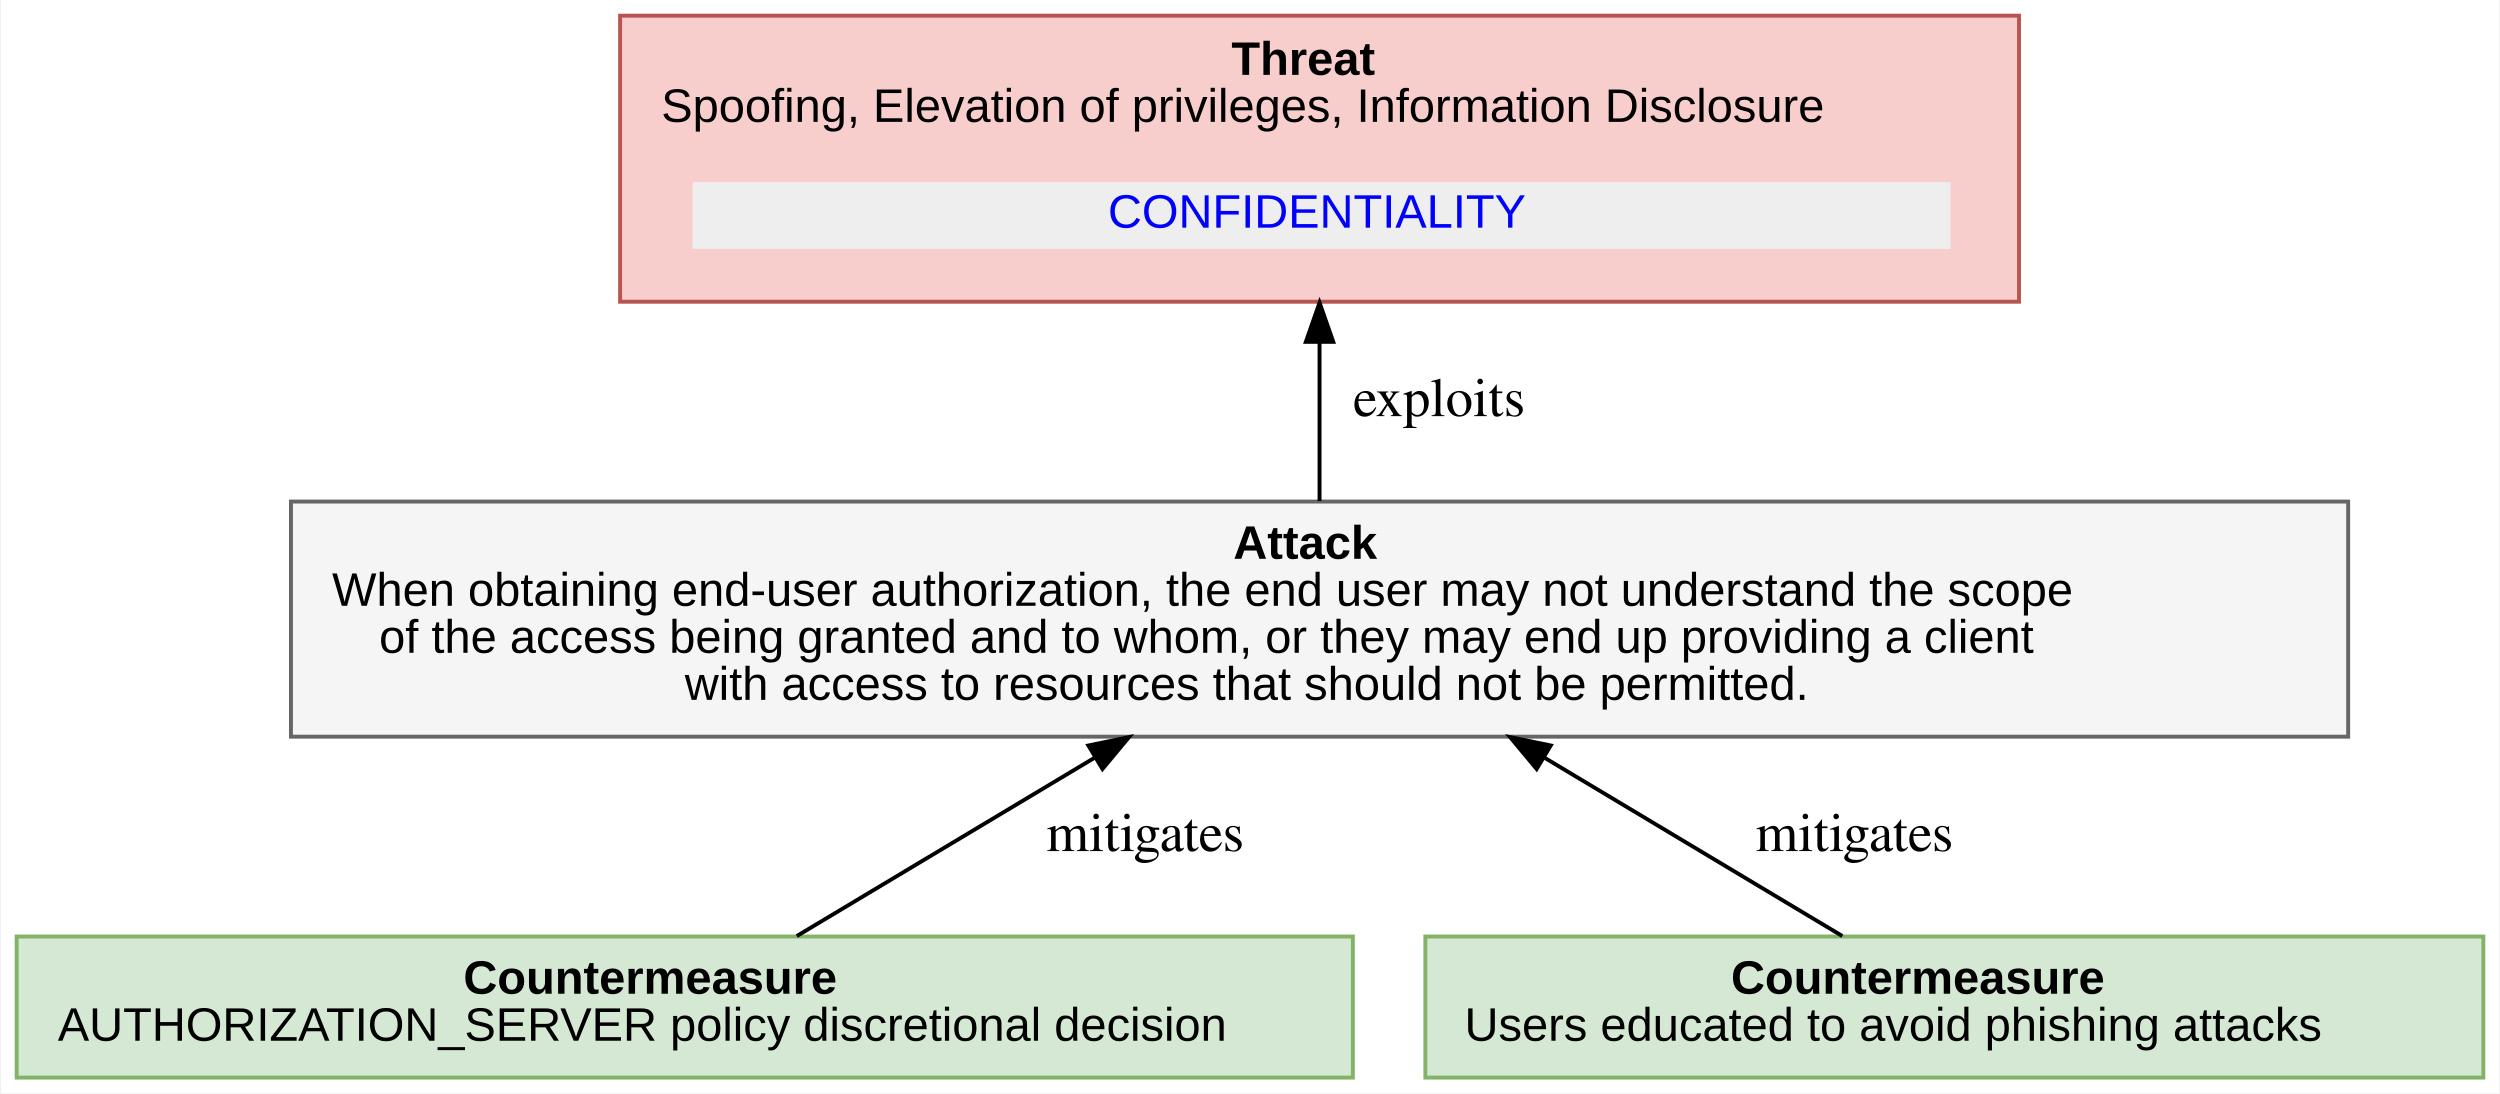
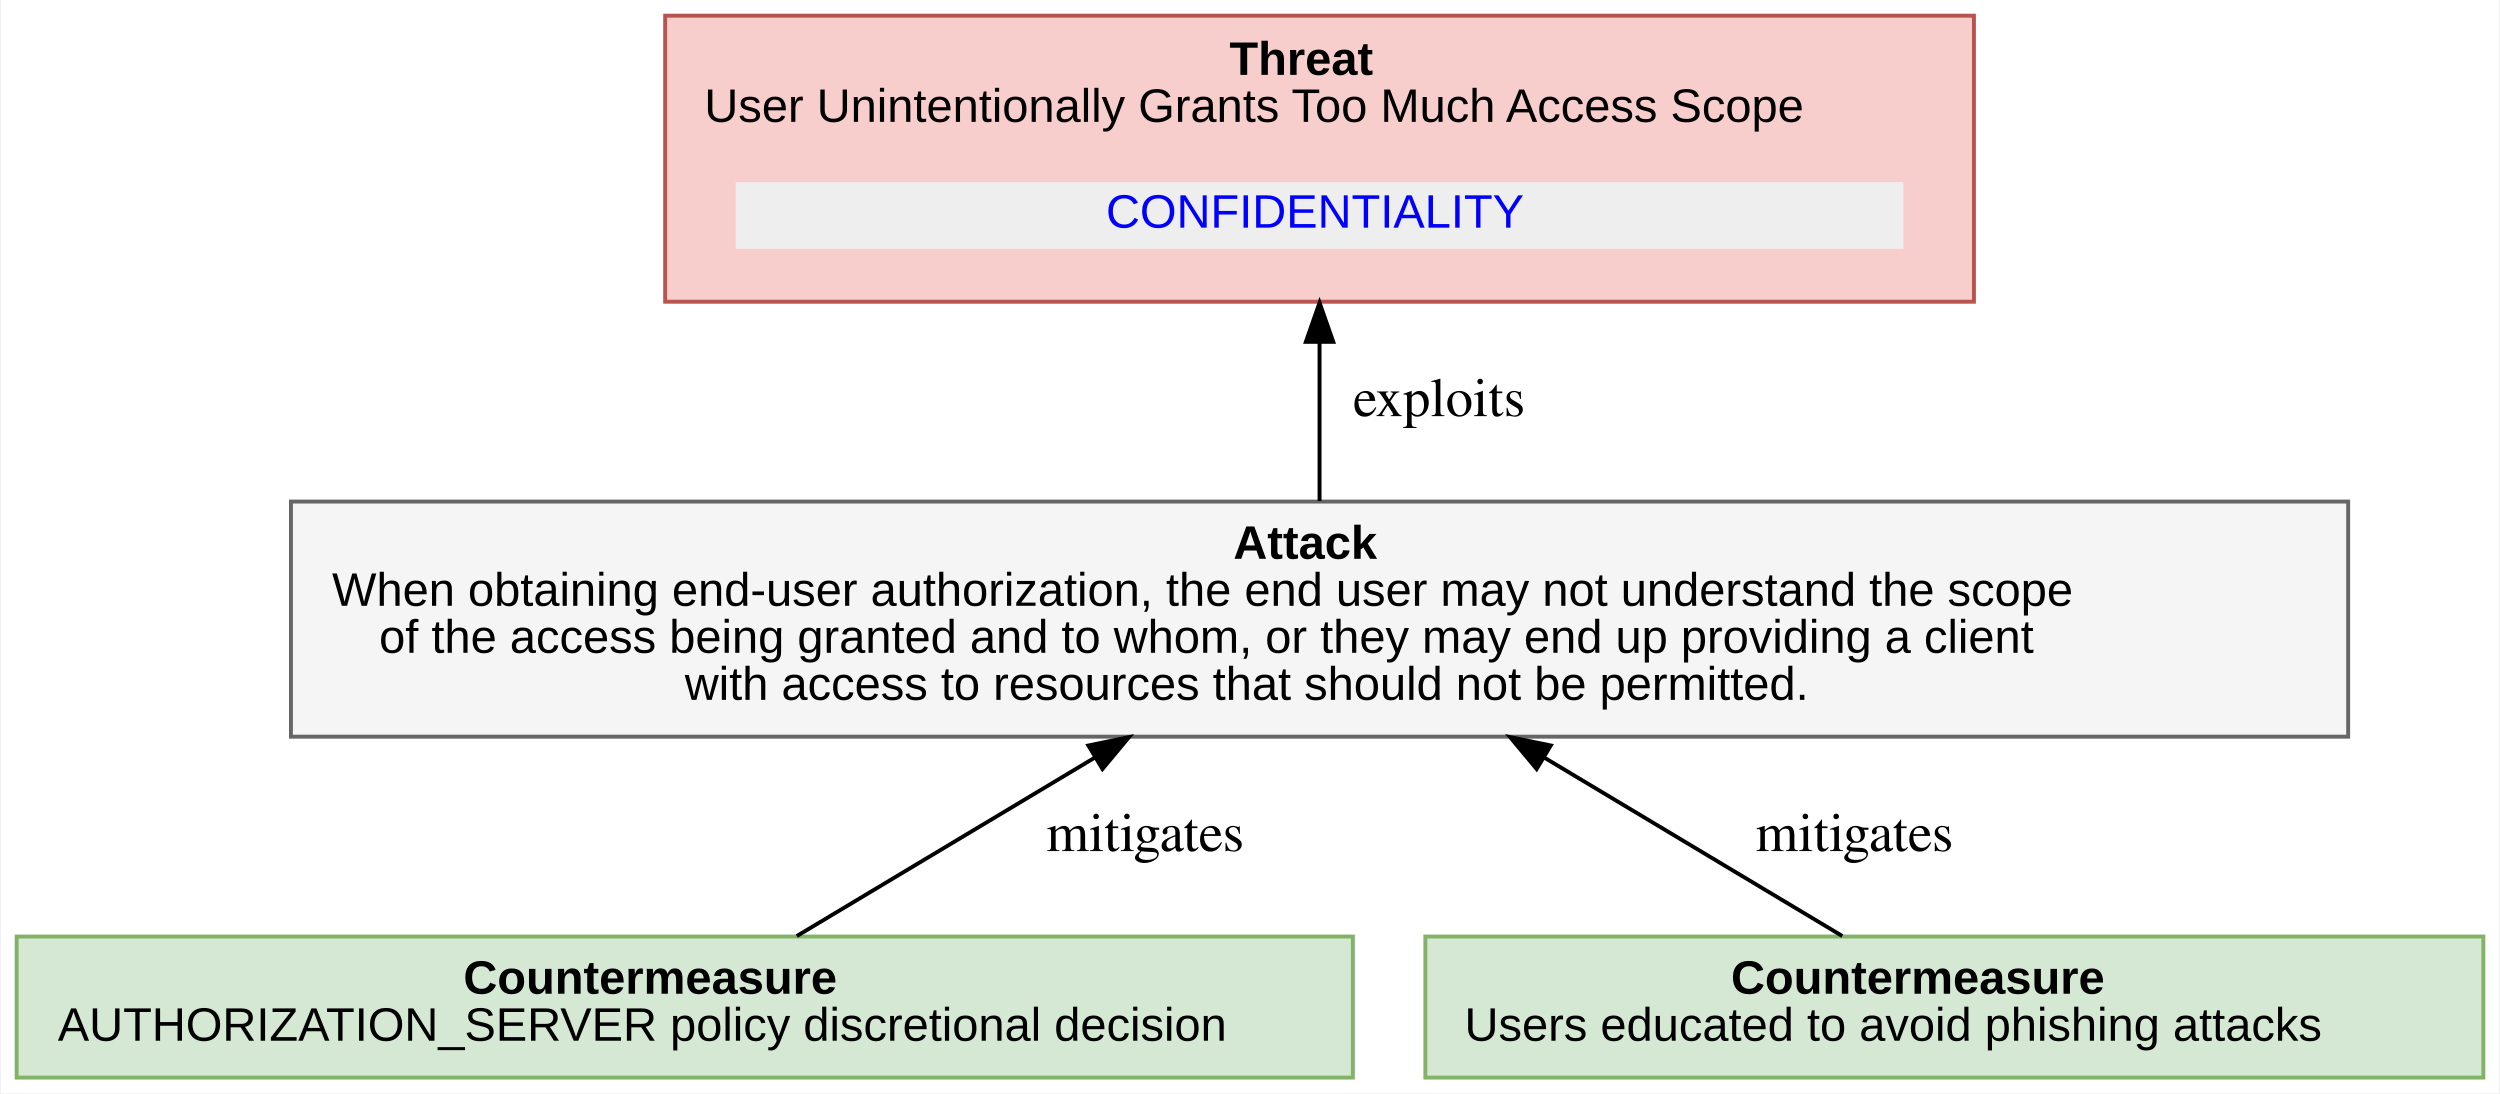
<svg xmlns="http://www.w3.org/2000/svg" xmlns:xlink="http://www.w3.org/1999/xlink" width="638pt" height="279pt" viewBox="0.00 0.00 637.50 279.00">
  <g id="graph0" class="graph" transform="scale(1 1) rotate(0) translate(4 275)">
    <polygon fill="white" stroke="transparent" points="-4,4 -4,-275 633.5,-275 633.5,4 -4,4" />
    <g id="node1" class="node">
-       <polygon fill="#f8cecc" stroke="#b85450" points="511,-271 154,-271 154,-198 511,-198 511,-271" />
-       <text text-anchor="start" x="310" y="-255.9" font-family="Arial" font-weight="bold" font-size="12.00">Threat</text>
-       <text text-anchor="start" x="164.5" y="-243.9" font-family="Arial" font-size="12.00"> Spoofing, Elevation of privileges, Information Disclosure</text>
+       <polygon fill="#f8cecc" stroke="#b85450" points="499.5,-271 165.5,-271 165.5,-198 499.5,-198 499.5,-271" />
+       <text text-anchor="start" x="309.5" y="-255.9" font-family="Arial" font-weight="bold" font-size="12.00">Threat</text>
+       <text text-anchor="start" x="175.5" y="-243.9" font-family="Arial" font-size="12.00"> User Unintentionally Grants Too Much Access Scope</text>
      <g id="a_node1_0">
        <a xlink:href="#OAuth2.CONFIDENTIALITY" xlink:title="&lt;TABLE&gt;">
-           <polygon fill="#eeeeee" stroke="transparent" points="172.5,-211.5 172.5,-228.5 493.5,-228.5 493.5,-211.5 172.5,-211.5" />
-           <text text-anchor="start" x="278.5" y="-216.9" font-family="Arial" font-size="12.00" fill="blue">CONFIDENTIALITY</text>
+           <polygon fill="#eeeeee" stroke="transparent" points="183.5,-211.5 183.5,-228.5 481.5,-228.5 481.5,-211.5 183.5,-211.5" />
+           <text text-anchor="start" x="278" y="-216.9" font-family="Arial" font-size="12.00" fill="blue">CONFIDENTIALITY</text>
        </a>
      </g>
    </g>
    <g id="node2" class="node">
      <polygon fill="#f5f5f5" stroke="#666666" points="595,-147 70,-147 70,-87 595,-87 595,-147" />
      <text text-anchor="start" x="310.5" y="-132.4" font-family="Arial" font-weight="bold" font-size="12.00">Attack</text>
      <text text-anchor="start" x="80.5" y="-120.4" font-family="Arial" font-size="12.00">When obtaining end-user authorization, the end user may not understand the scope</text>
      <text text-anchor="start" x="92.5" y="-108.4" font-family="Arial" font-size="12.00">of the access being granted and to whom, or they may end up providing a client</text>
      <text text-anchor="start" x="170.5" y="-96.4" font-family="Arial" font-size="12.00">with access to resources that should not be permitted.</text>
    </g>
    <g id="edge1" class="edge">
      <path fill="none" stroke="black" d="M332.5,-147.15C332.5,-159.39 332.5,-173.94 332.5,-187.57" />
      <polygon fill="black" stroke="black" points="329,-187.76 332.5,-197.76 336,-187.76 329,-187.76" />
      <text text-anchor="middle" x="363" y="-168.8" font-family="Times,serif" font-size="14.00"> exploits</text>
    </g>
    <g id="node3" class="node">
      <polygon fill="#d5e8d4" stroke="#82b366" points="341,-36 0,-36 0,0 341,0 341,-36" />
      <text text-anchor="start" x="114" y="-21.4" font-family="Arial" font-weight="bold" font-size="12.00">Countermeasure</text>
      <text text-anchor="start" x="10.5" y="-9.4" font-family="Arial" font-size="12.00"> AUTHORIZATION_SERVER policy discretional decision</text>
    </g>
    <g id="edge2" class="edge">
      <path fill="none" stroke="black" d="M199.09,-36.12C220.14,-48.73 249.48,-66.29 275.28,-81.74" />
      <polygon fill="black" stroke="black" points="273.5,-84.75 283.88,-86.89 277.1,-78.75 273.5,-84.75" />
      <text text-anchor="middle" x="288" y="-57.8" font-family="Times,serif" font-size="14.00"> mitigates</text>
    </g>
    <g id="node4" class="node">
      <polygon fill="#d5e8d4" stroke="#82b366" points="629.5,-36 359.5,-36 359.5,0 629.5,0 629.5,-36" />
      <text text-anchor="start" x="437.5" y="-21.4" font-family="Arial" font-weight="bold" font-size="12.00">Countermeasure</text>
      <text text-anchor="start" x="369.5" y="-9.4" font-family="Arial" font-size="12.00"> Users educated to avoid phishing attacks</text>
    </g>
    <g id="edge3" class="edge">
      <path fill="none" stroke="black" d="M465.91,-36.12C444.86,-48.73 415.52,-66.29 389.72,-81.74" />
      <polygon fill="black" stroke="black" points="387.9,-78.75 381.12,-86.89 391.5,-84.75 387.9,-78.75" />
      <text text-anchor="middle" x="469" y="-57.8" font-family="Times,serif" font-size="14.00"> mitigates</text>
    </g>
  </g>
</svg>
